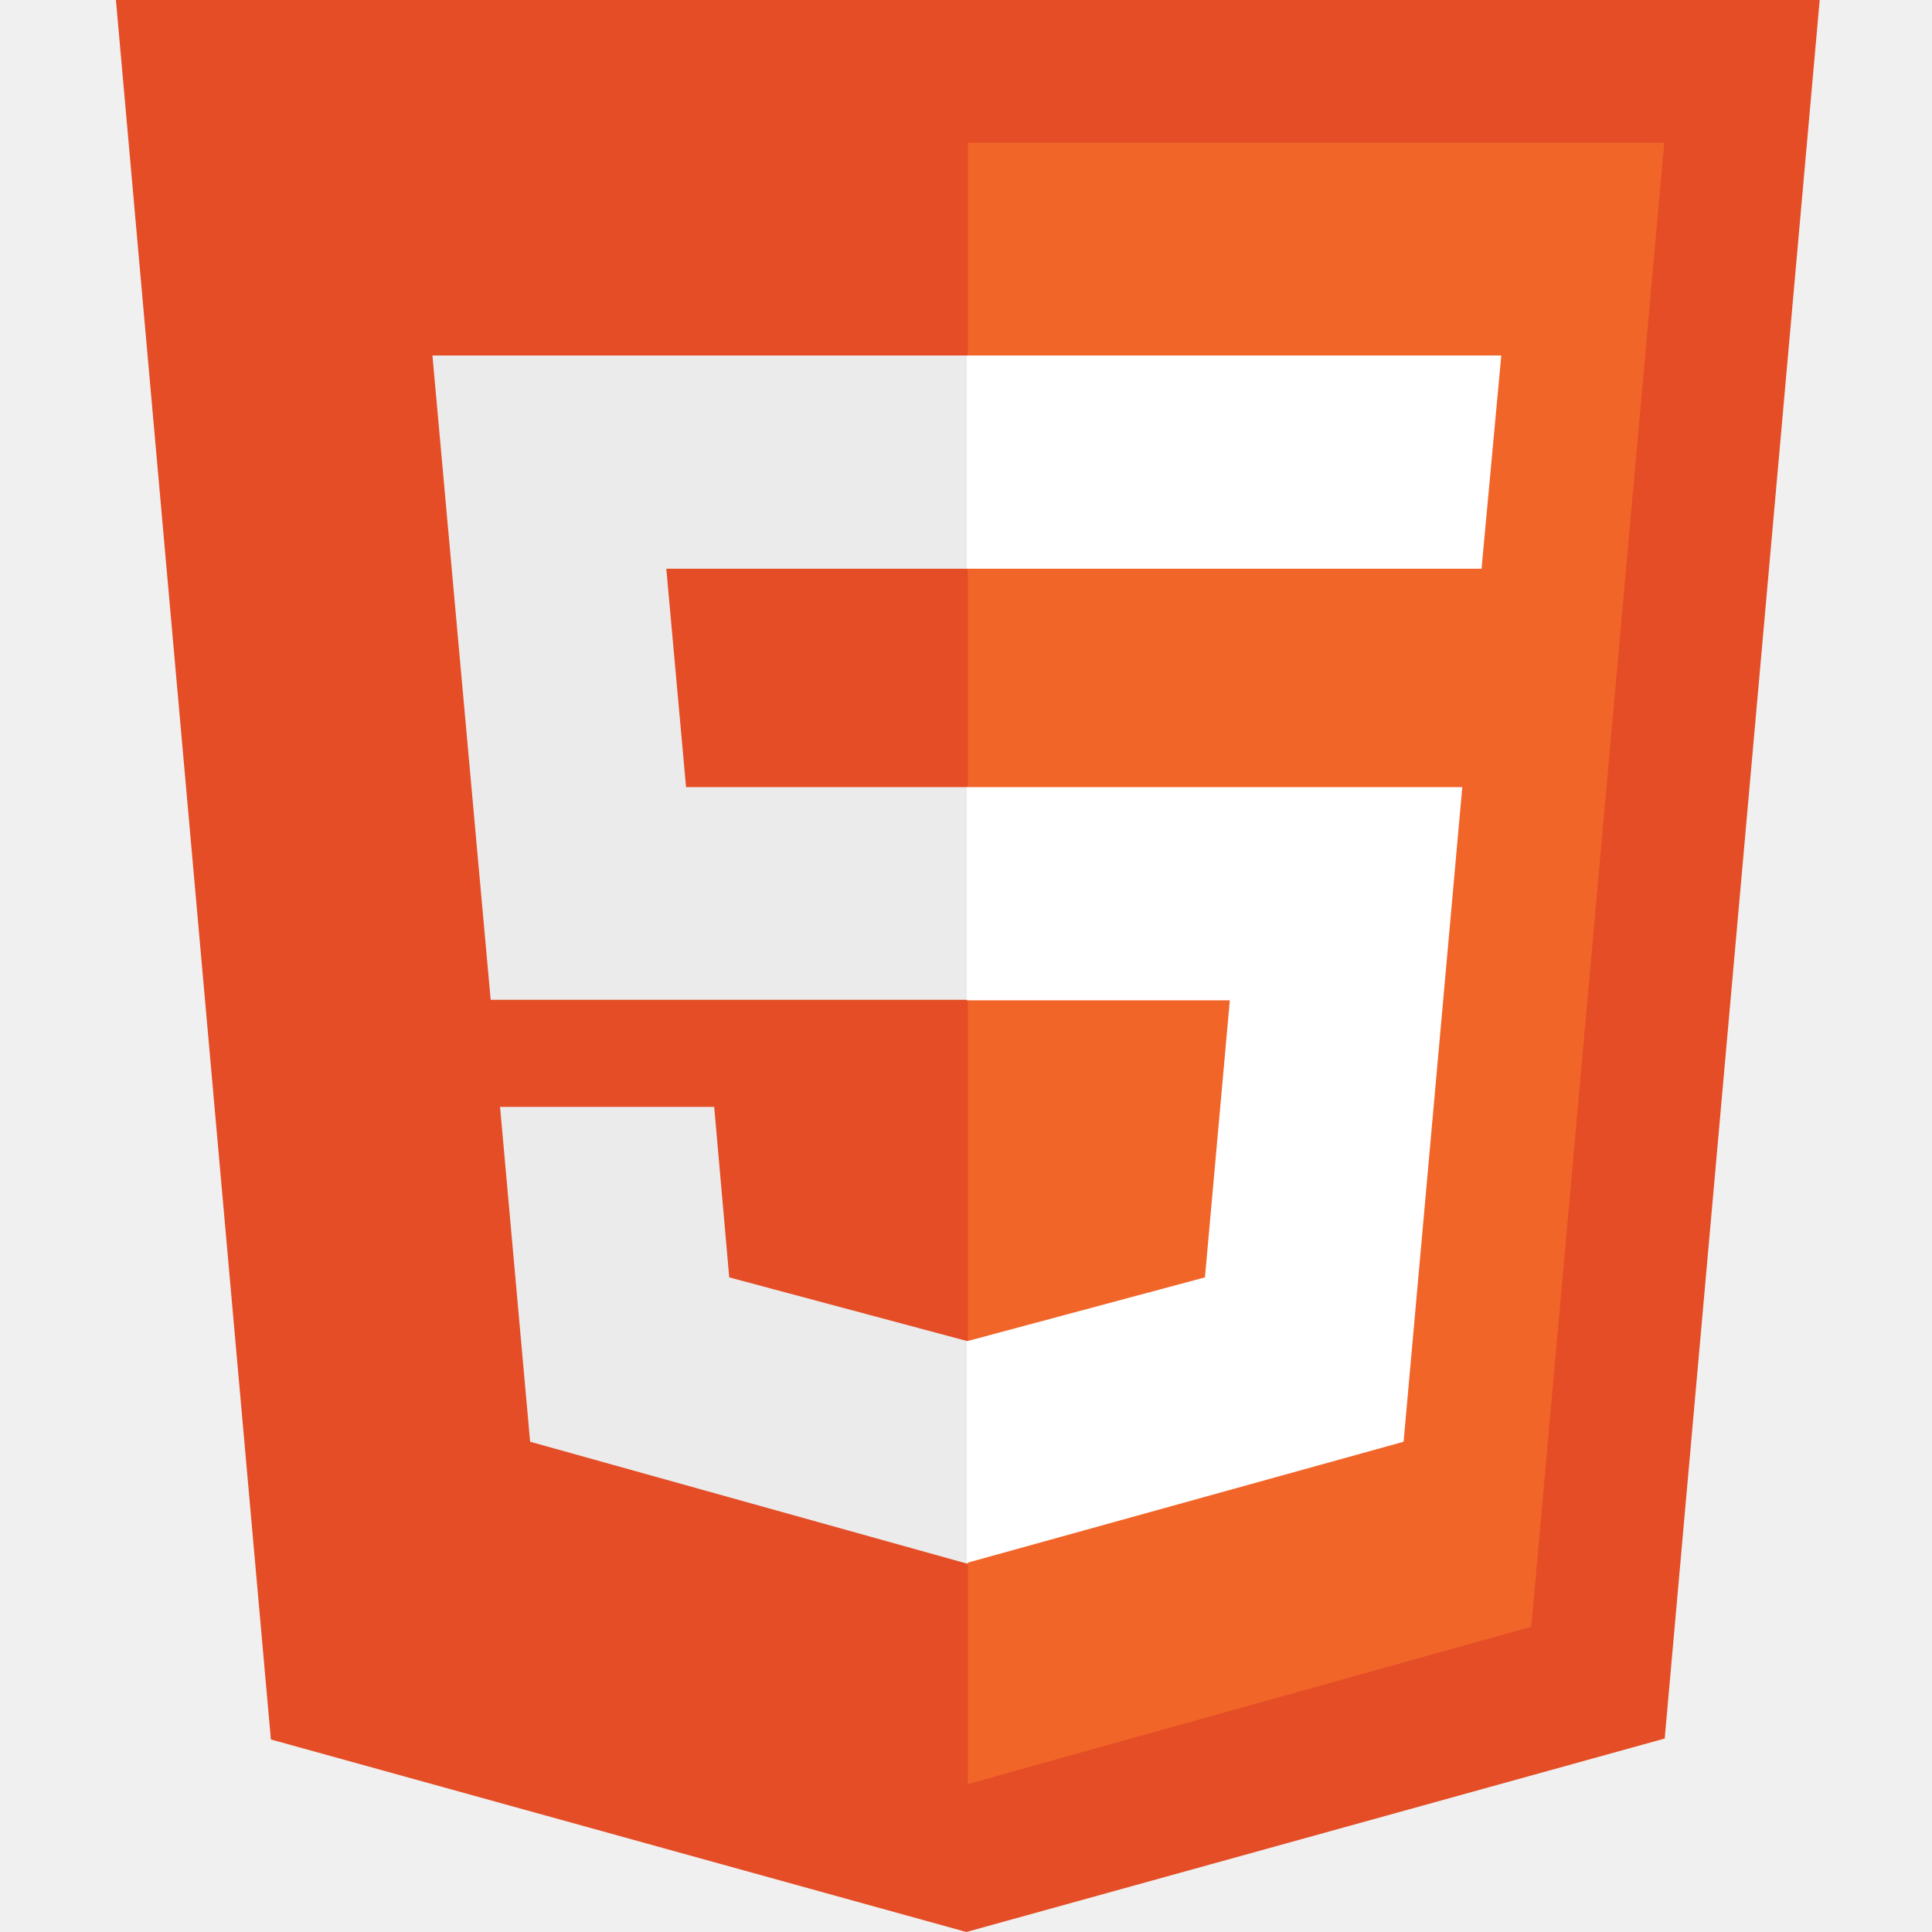
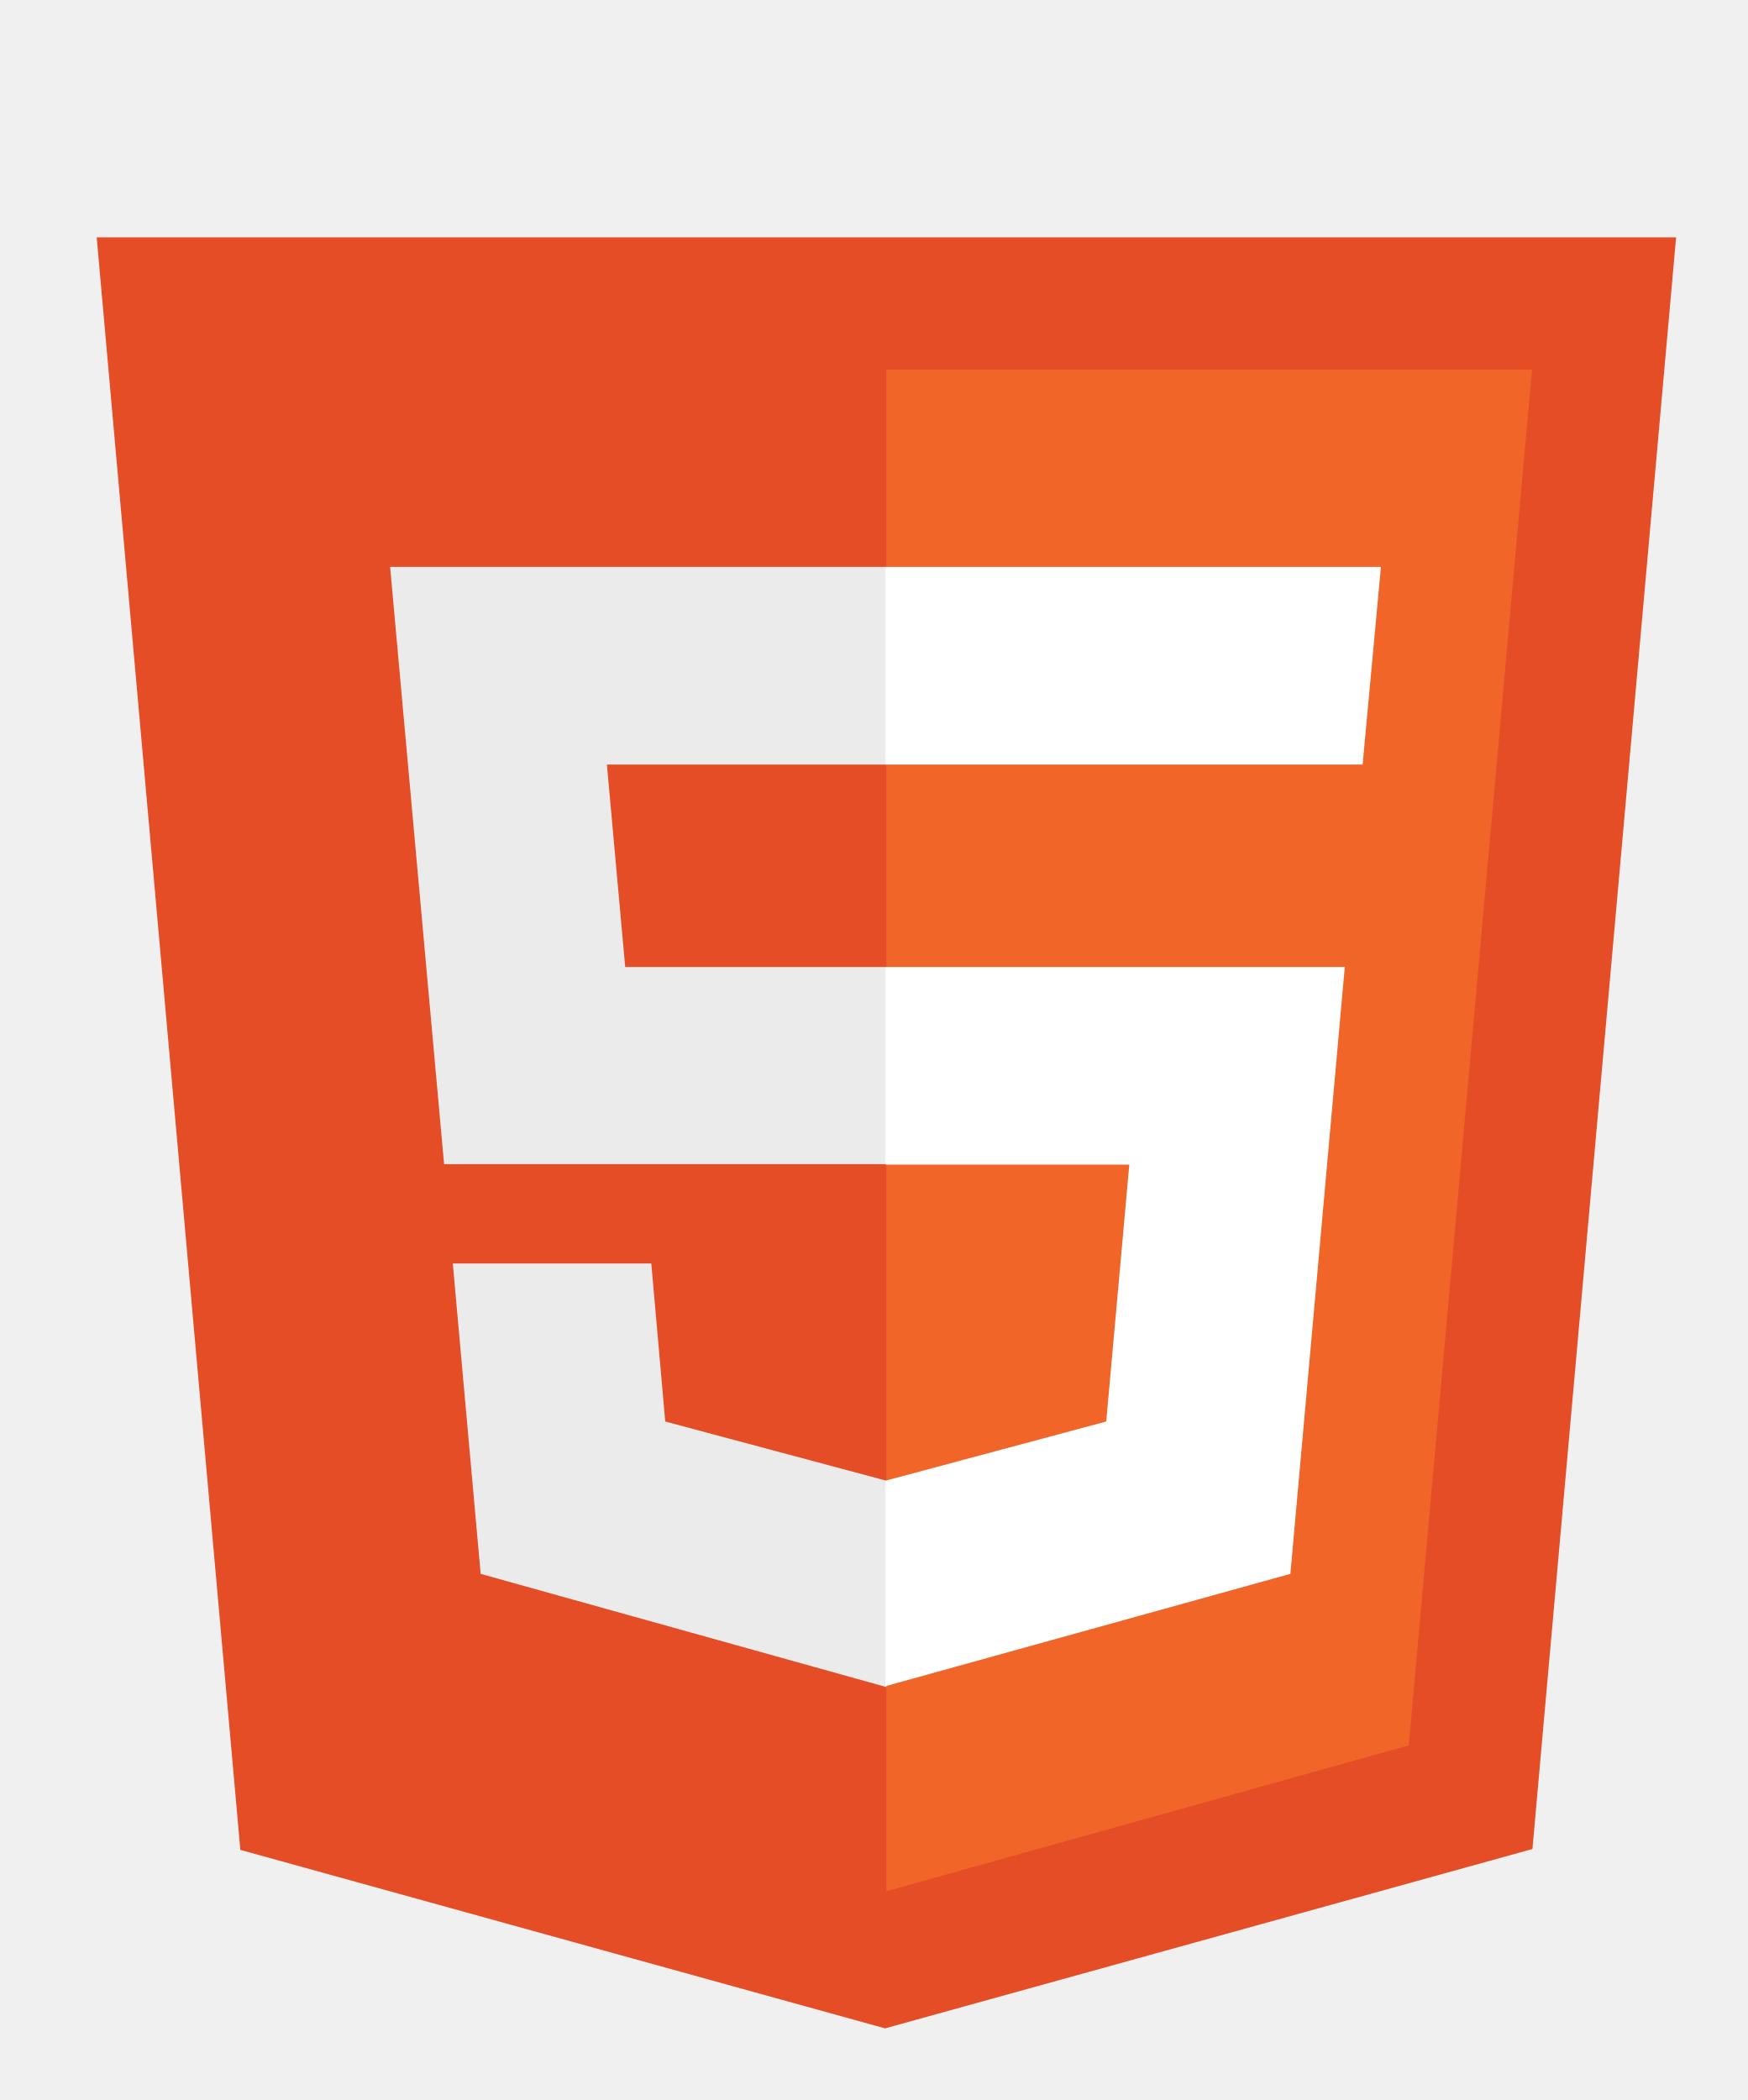
- <svg xmlns="http://www.w3.org/2000/svg" fill="none" viewBox="0 0 100 100">
+ <svg xmlns="http://www.w3.org/2000/svg" fill="none" viewBox="0.601 -13.252 97.586 117.252">
  <path fill="#E44D26" d="M14.021 90.035 6 0h88.187l-8.022 89.986L50.02 100" />
  <path fill="#F16529" d="M50.093 92.345V7.39h36.048L79.26 84.2" />
  <path fill="#EBEBEB" d="M22.383 18.401h27.71v11.036H34.488L35.51 40.74h14.584v11.01H25.397zm3.5 38.892h11.084l.778 8.824 12.348 3.305v11.522l-22.654-6.32" />
  <path fill="#fff" d="M77.706 18.401H50.044v11.036h26.64zM75.688 40.74H50.044v11.035h13.612l-1.288 14.342-12.324 3.305v11.473l22.606-6.271" />
</svg>
